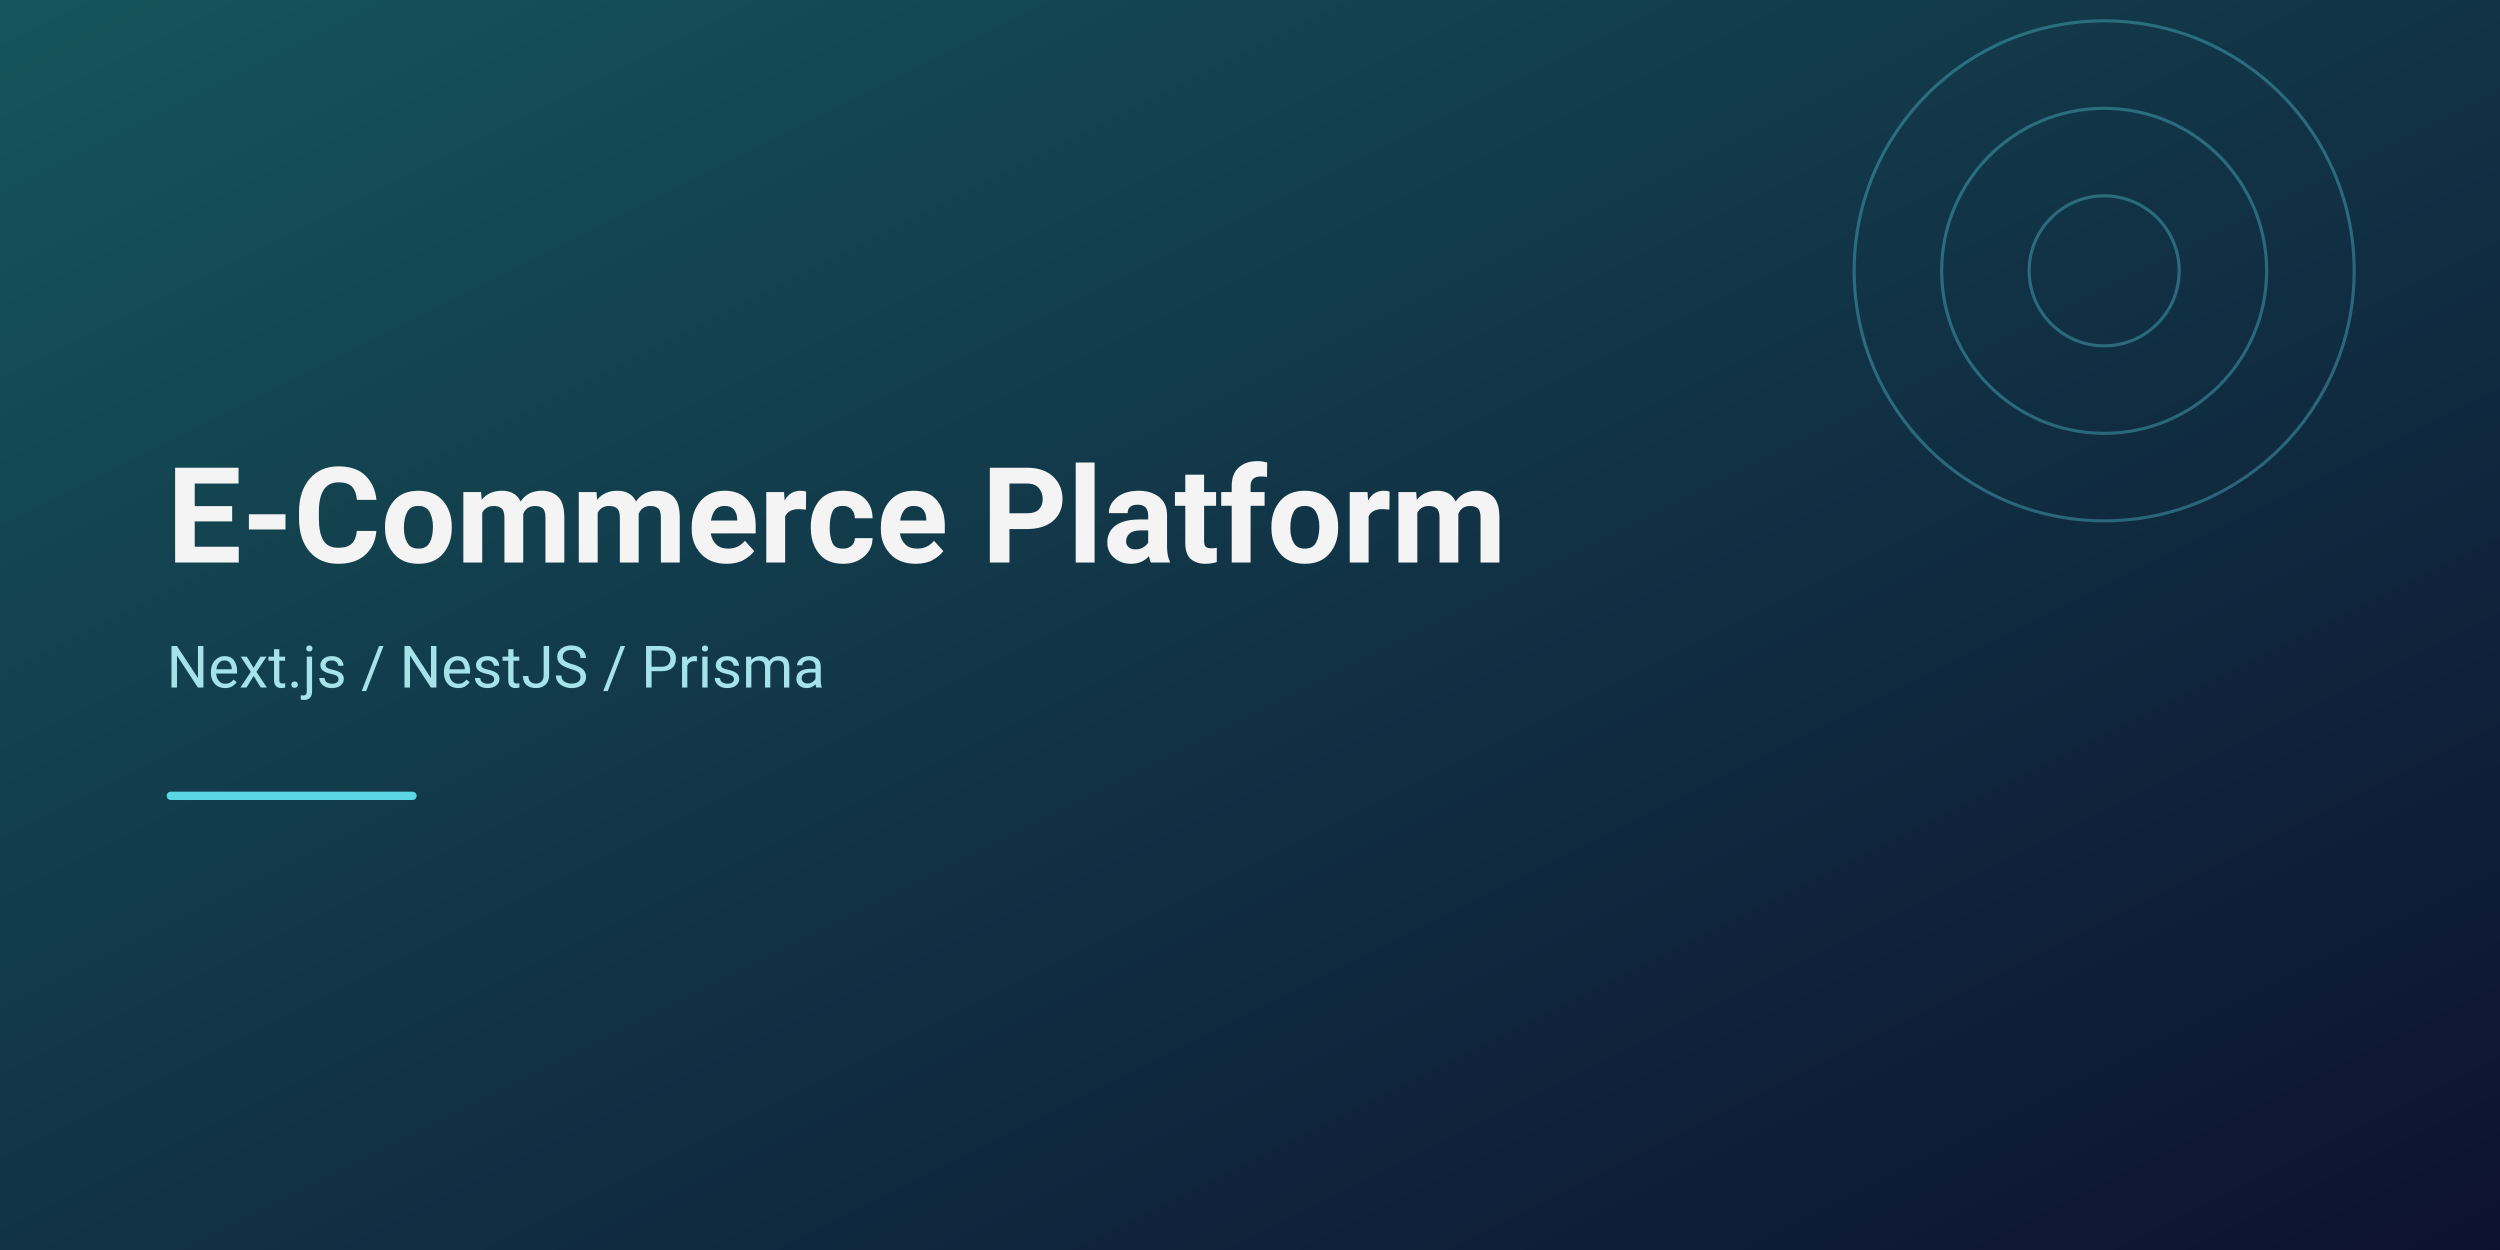
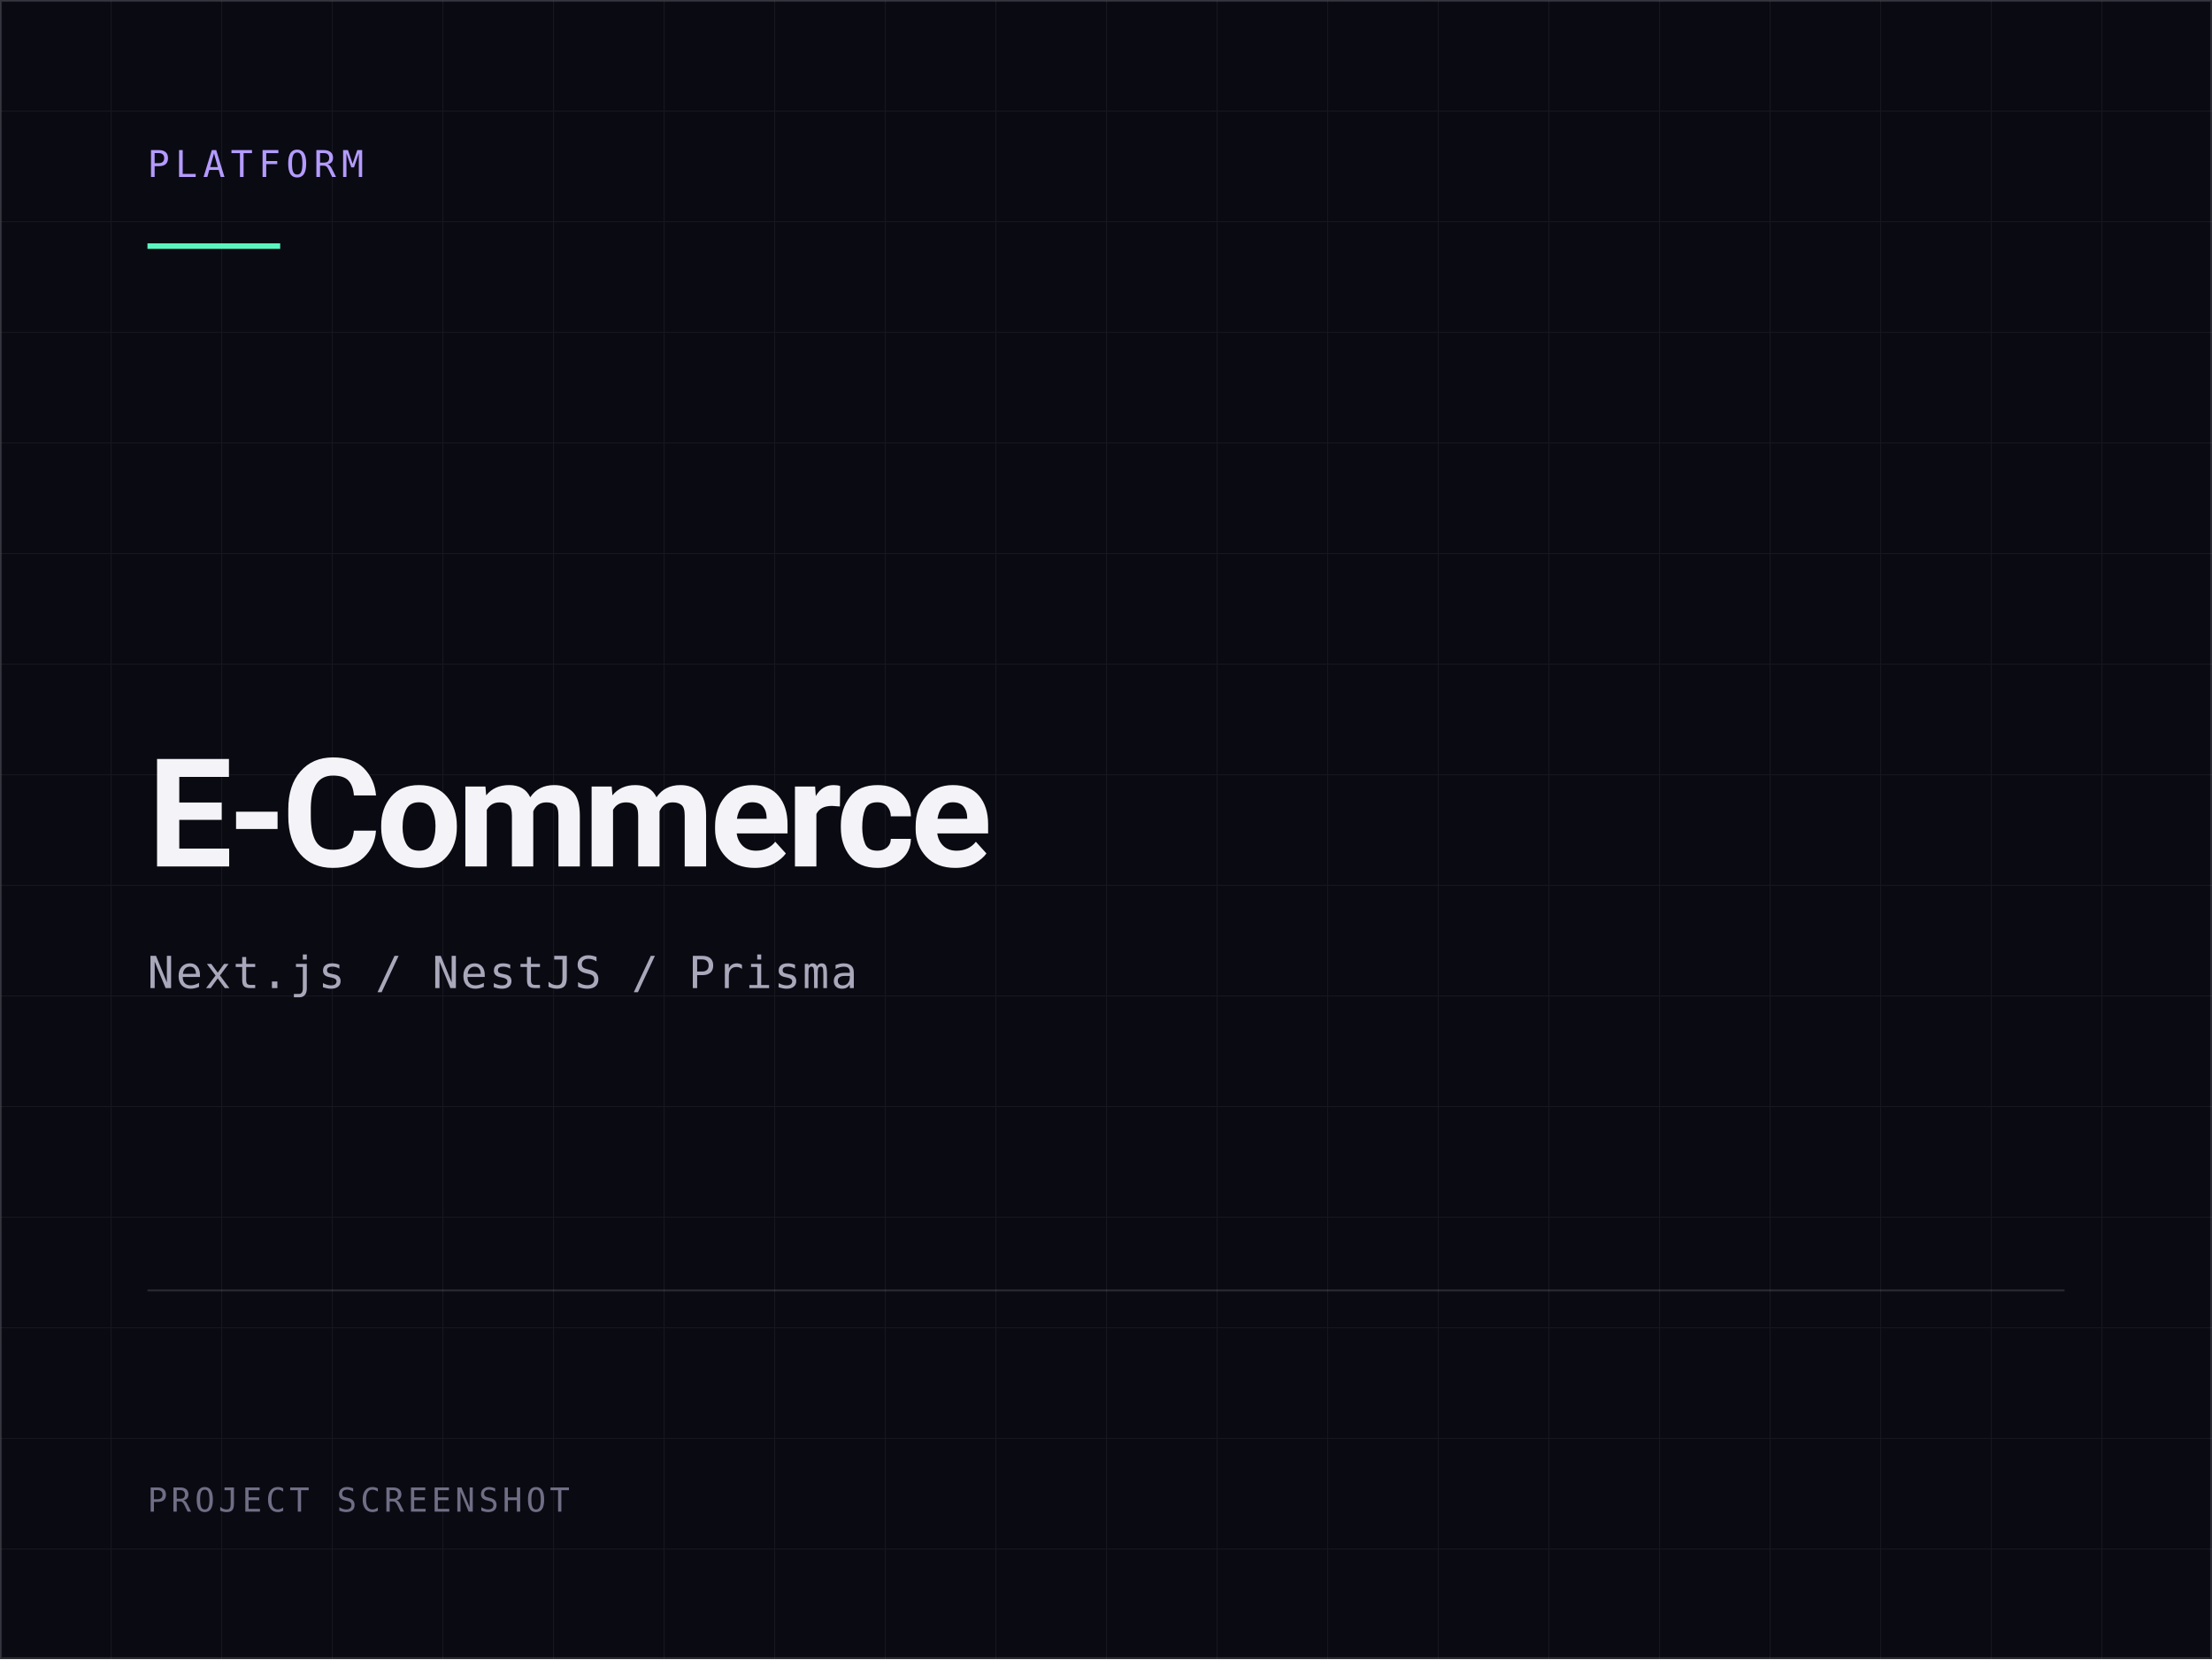
- <svg xmlns="http://www.w3.org/2000/svg" width="1200" height="600" viewBox="0 0 1200 600" role="img" aria-label="E-Commerce Platform">
+ <svg xmlns="http://www.w3.org/2000/svg" width="1200" height="900" viewBox="0 0 1200 900" role="img" aria-label="E-Commerce">
  <defs>
-     <linearGradient id="g5" x1="0" y1="0" x2="1" y2="1">
-       <stop offset="0%" stop-color="hsl(185, 62%, 22%)" />
-       <stop offset="100%" stop-color="hsl(233, 58%, 12%)" />
-     </linearGradient>
+     <pattern id="grid" width="60" height="60" patternUnits="userSpaceOnUse">
+       <path d="M60 0H0V60" fill="none" stroke="#F4F3F7" stroke-opacity="0.06" stroke-width="1" />
+     </pattern>
  </defs>
-   <rect width="1200" height="600" fill="url(#g5)" />
-   <g fill="none" stroke="hsl(185, 70%, 62%)" stroke-opacity="0.35" stroke-width="1.5">
-     <circle cx="1010" cy="130" r="120" />
-     <circle cx="1010" cy="130" r="78" />
-     <circle cx="1010" cy="130" r="36" />
+   <rect width="1200" height="900" fill="#0A0A13" />
+   <rect width="1200" height="900" fill="url(#grid)" />
+   <rect x="0.5" y="0.5" width="1199" height="899" fill="none" stroke="#F4F3F7" stroke-opacity="0.14" />
+   <g font-family="ui-monospace, SFMono-Regular, Menlo, Consolas, monospace" font-size="20" fill="#B49BFF" letter-spacing="3">
+     <text x="80" y="96">PLATFORM</text>
  </g>
-   <text x="80" y="270" font-family="ui-sans-serif, system-ui, -apple-system, Segoe UI, Roboto, sans-serif" font-size="64" font-weight="700" fill="#f4f4f5">E-Commerce Platform</text>
-   <text x="80" y="330" font-family="ui-sans-serif, system-ui, -apple-system, Segoe UI, Roboto, sans-serif" font-size="28" font-weight="400" fill="hsl(185, 60%, 78%)">Next.js / NestJS / Prisma</text>
-   <rect x="80" y="380" width="120" height="4" rx="2" fill="hsl(185, 70%, 62%)" />
+   <rect x="80" y="132" width="72" height="3" fill="#5AF5C0" />
+   <text x="80" y="470" font-family="Archivo, ui-sans-serif, system-ui, -apple-system, Segoe UI, Roboto, sans-serif" font-size="82" font-weight="700" fill="#F4F3F7" letter-spacing="-2.5">E-Commerce</text>
+   <text x="80" y="536" font-family="ui-monospace, SFMono-Regular, Menlo, Consolas, monospace" font-size="24" fill="#A9A8BB" letter-spacing="1">Next.js / NestJS / Prisma</text>
+   <g font-family="ui-monospace, SFMono-Regular, Menlo, Consolas, monospace" font-size="18" fill="#6F6E85" letter-spacing="2">
+     <text x="80" y="820">PROJECT SCREENSHOT</text>
+   </g>
+   <g stroke="#F4F3F7" stroke-opacity="0.14" stroke-width="1">
+     <line x1="80" y1="700" x2="1120" y2="700" />
+   </g>
</svg>
